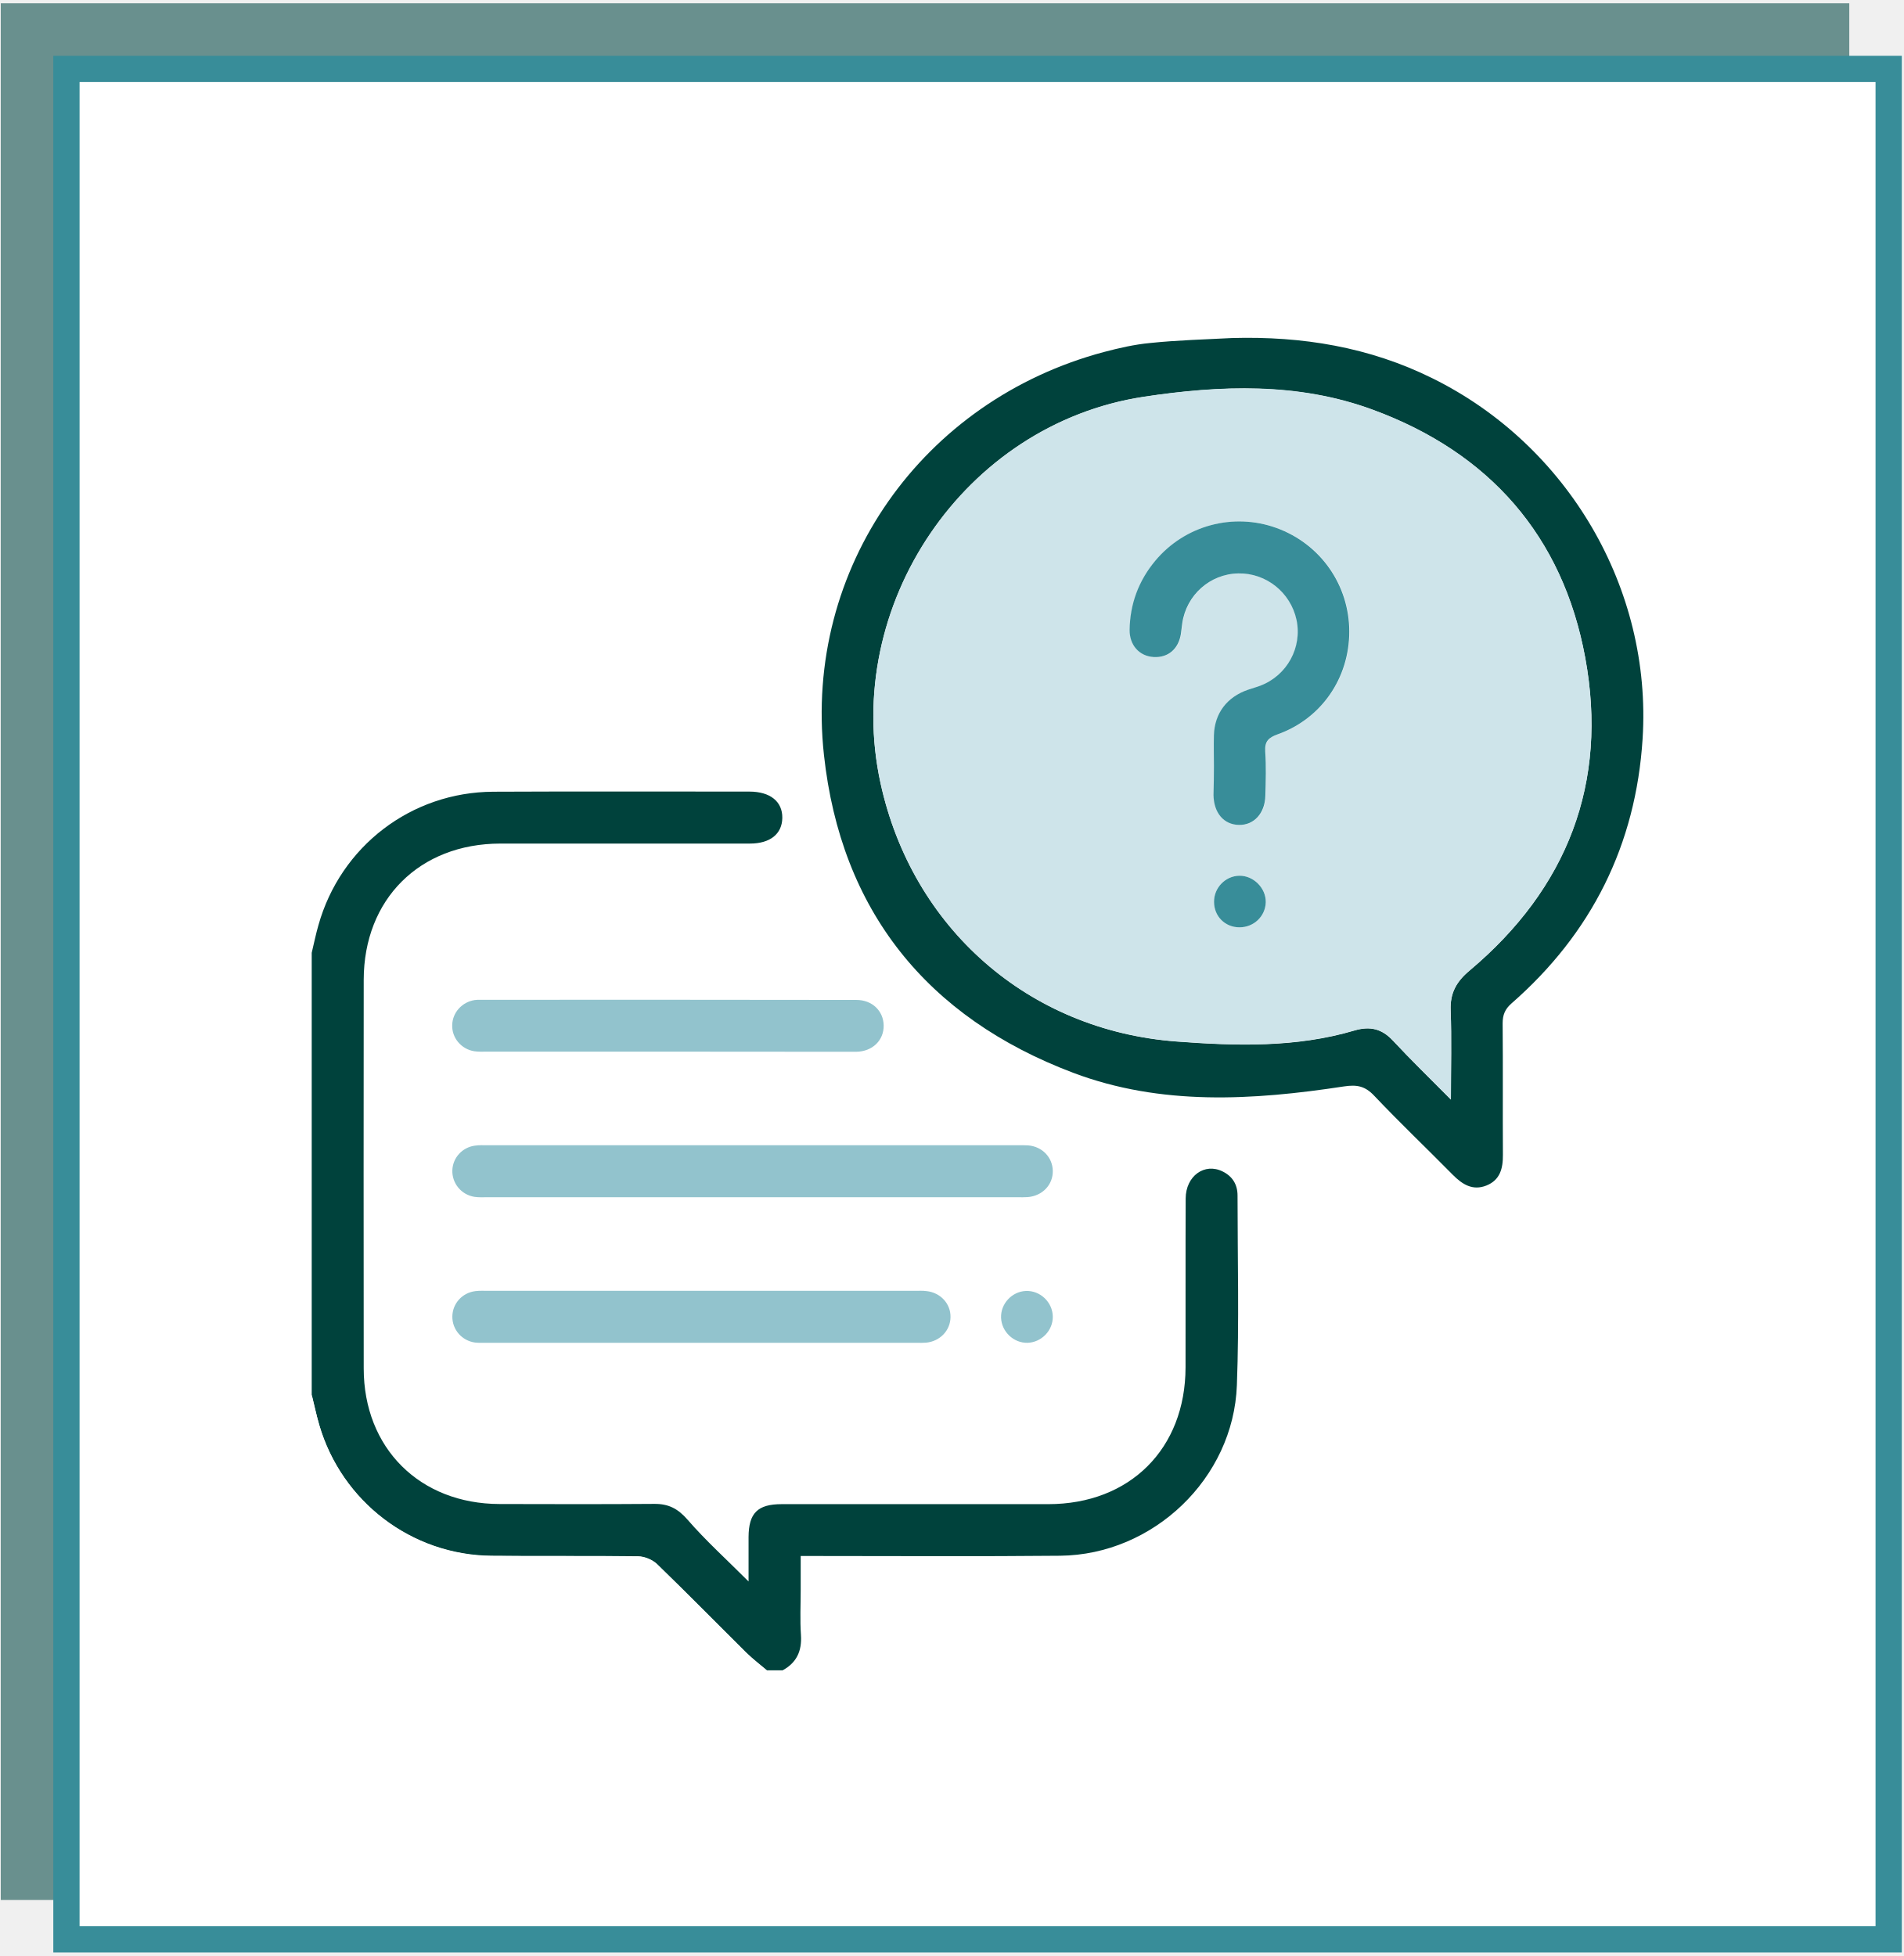
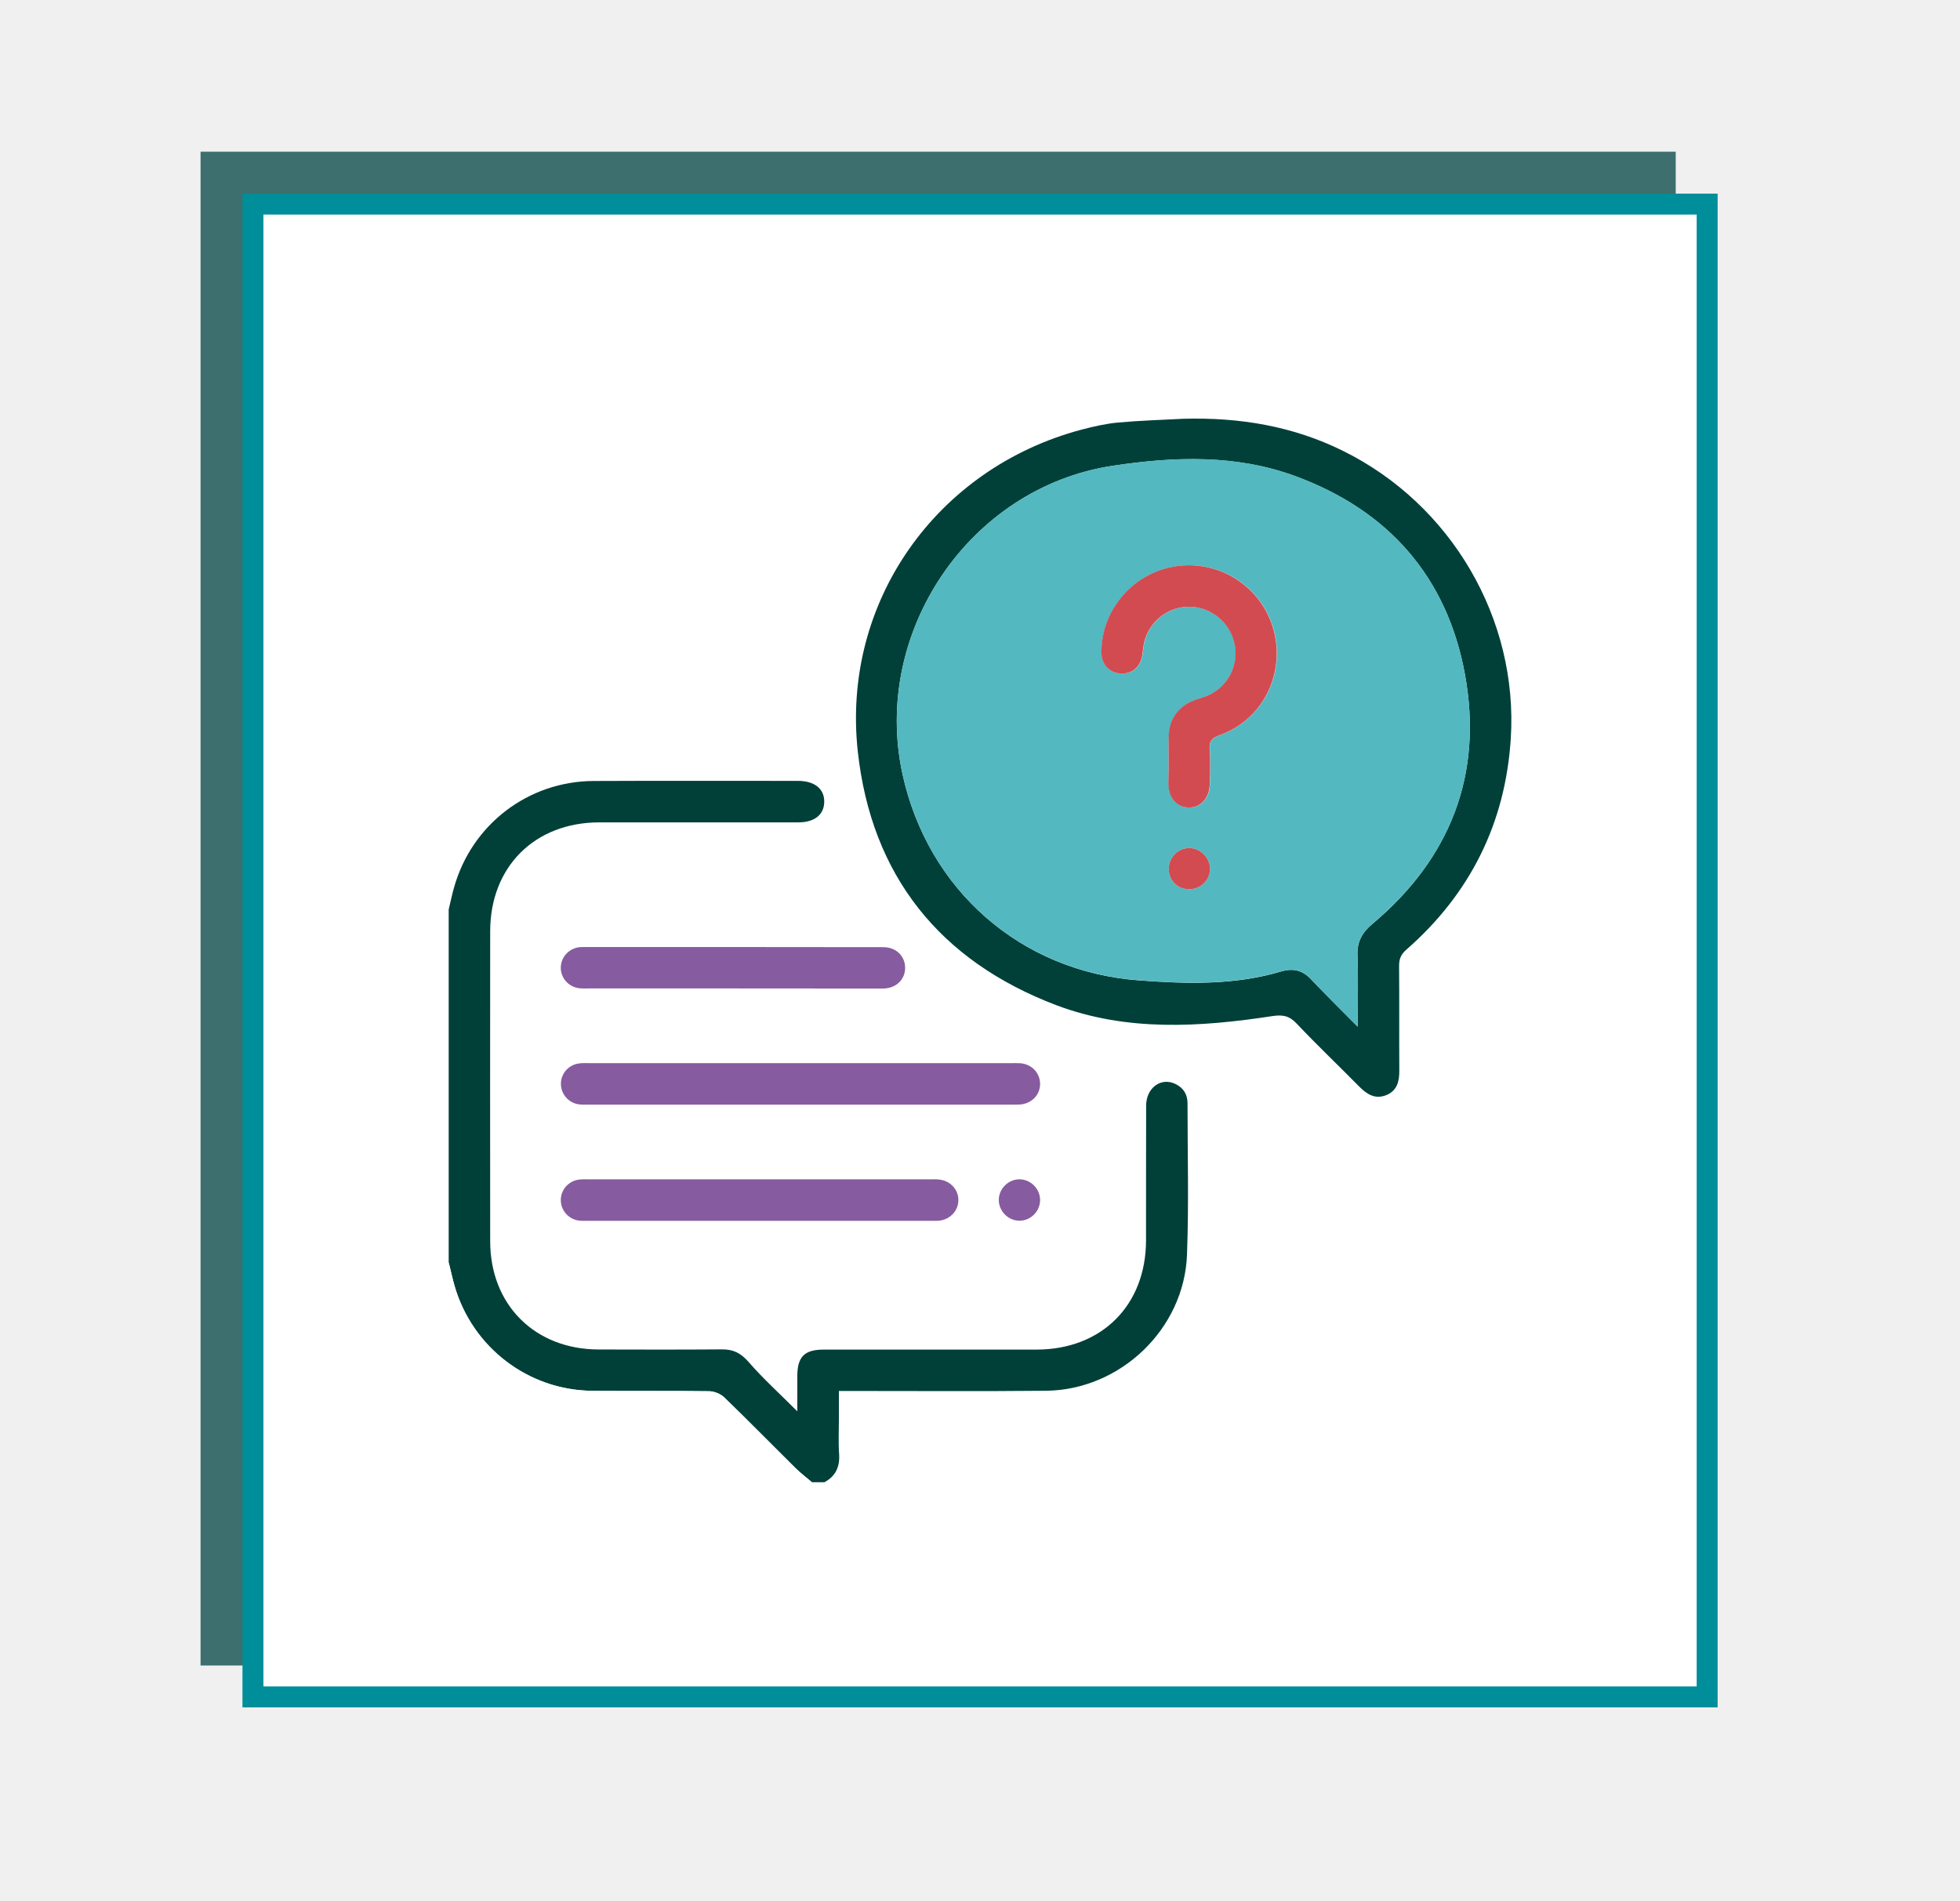
- <svg xmlns="http://www.w3.org/2000/svg" width="145" height="149" viewBox="0 0 145 149" fill="none">
-   <g opacity="0.75">
-     <path opacity="0.75" d="M139.84 1.25H1.06V143.73H139.84V1.25Z" fill="#004543" stroke="#004543" stroke-width="2" stroke-miterlimit="10" />
+ <svg xmlns="http://www.w3.org/2000/svg" version="1.1" id="Camada_1" x="0px" y="0px" viewBox="0 0 187.05 181.43" style="enable-background:new 0 0 187.05 181.43;" xml:space="preserve">
+   <style type="text/css">
+ 	.st0{fill:url(#SVGID_1_);}
+ 	.st1{fill:url(#SVGID_2_);}
+ 	.st2{fill:url(#SVGID_3_);}
+ 	.st3{fill:url(#SVGID_4_);}
+ 	.st4{fill:url(#SVGID_5_);}
+ 	.st5{fill:url(#SVGID_6_);}
+ 	.st6{fill:url(#SVGID_7_);}
+ 	.st7{fill:url(#SVGID_8_);}
+ 	.st8{fill:url(#SVGID_9_);}
+ 	.st9{fill:url(#SVGID_10_);}
+ 	.st10{fill:url(#SVGID_11_);}
+ 	.st11{fill:url(#SVGID_12_);}
+ 	.st12{fill:url(#SVGID_13_);}
+ 	.st13{fill:url(#SVGID_14_);}
+ 	.st14{fill:url(#SVGID_15_);}
+ 	.st15{fill:url(#SVGID_16_);}
+ 	.st16{fill:url(#SVGID_17_);}
+ 	.st17{fill:url(#SVGID_18_);}
+ 	.st18{fill:url(#SVGID_19_);}
+ 	.st19{fill:url(#SVGID_20_);}
+ 	.st20{fill:url(#SVGID_21_);}
+ 	.st21{fill:url(#SVGID_22_);}
+ 	.st22{fill:url(#SVGID_23_);}
+ 	.st23{fill:url(#SVGID_24_);}
+ 	.st24{fill:url(#SVGID_25_);}
+ 	.st25{fill:url(#SVGID_26_);}
+ 	.st26{fill:url(#SVGID_27_);}
+ 	.st27{fill:url(#SVGID_28_);}
+ 	.st28{fill:url(#SVGID_29_);}
+ 	.st29{fill:url(#SVGID_30_);}
+ 	.st30{fill:url(#SVGID_31_);}
+ 	.st31{fill:url(#SVGID_32_);}
+ 	.st32{fill:url(#SVGID_33_);}
+ 	.st33{fill:url(#SVGID_34_);}
+ 	.st34{fill:url(#SVGID_35_);}
+ 	.st35{fill:url(#SVGID_36_);}
+ 	.st36{fill:url(#SVGID_37_);}
+ 	.st37{fill:url(#SVGID_38_);}
+ 	.st38{fill:url(#SVGID_39_);}
+ 	.st39{fill:url(#SVGID_40_);}
+ 	.st40{fill:url(#SVGID_41_);}
+ 	.st41{fill:url(#SVGID_42_);}
+ 	.st42{fill:url(#SVGID_43_);}
+ 	.st43{fill:url(#SVGID_44_);}
+ 	.st44{fill:url(#SVGID_45_);}
+ 	.st45{fill:url(#SVGID_46_);}
+ 	.st46{fill:url(#SVGID_47_);}
+ 	.st47{fill:url(#SVGID_48_);}
+ 	.st48{fill:url(#SVGID_49_);}
+ 	.st49{fill:url(#SVGID_50_);}
+ 	.st50{fill:url(#SVGID_51_);}
+ 	.st51{clip-path:url(#SVGID_65_);fill:url(#SVGID_66_);}
+ 	.st52{clip-path:url(#SVGID_65_);fill:url(#SVGID_67_);}
+ 	.st53{clip-path:url(#SVGID_65_);fill:url(#SVGID_68_);}
+ 	.st54{clip-path:url(#SVGID_65_);fill:url(#SVGID_69_);}
+ 	.st55{clip-path:url(#SVGID_65_);fill:url(#SVGID_70_);}
+ 	.st56{fill:none;stroke:#FFFFFF;stroke-miterlimit:10;}
+ 	.st57{opacity:0.5;}
+ 	.st58{fill:none;stroke:#FFFFFF;stroke-width:0.75;stroke-miterlimit:10;}
+ 	.st59{fill:url(#SVGID_73_);}
+ 	.st60{opacity:0.75;}
+ 	.st61{fill:#004441;}
+ 	.st62{fill:#008E9A;}
+ 	.st63{fill:#003936;}
+ 	.st64{fill:#FFFFFF;}
+ 	.st65{fill:url(#SVGID_82_);}
+ 	.st66{fill:url(#SVGID_83_);}
+ 	.st67{fill:url(#SVGID_84_);}
+ 	.st68{fill:url(#SVGID_85_);}
+ 	.st69{fill:url(#SVGID_86_);}
+ 	.st70{fill:url(#SVGID_87_);}
+ 	.st71{fill:url(#SVGID_88_);}
+ 	.st72{fill:url(#SVGID_89_);}
+ 	.st73{fill:url(#SVGID_90_);}
+ 	.st74{fill:url(#SVGID_91_);}
+ 	.st75{fill:url(#SVGID_92_);}
+ 	.st76{fill:#006D68;}
+ 	.st77{fill:url(#SVGID_93_);}
+ 	.st78{fill:url(#SVGID_94_);}
+ 	.st79{fill:url(#SVGID_95_);}
+ 	.st80{fill:url(#SVGID_96_);}
+ 	.st81{fill:url(#SVGID_97_);}
+ 	.st82{fill:url(#SVGID_98_);}
+ 	.st83{fill:url(#SVGID_99_);}
+ 	.st84{fill:url(#SVGID_100_);}
+ 	.st85{fill:url(#SVGID_101_);}
+ 	.st86{fill:url(#SVGID_102_);}
+ 	.st87{fill:#005D57;}
+ 	.st88{fill:#0096A4;}
+ 	.st89{fill:none;stroke:#FFFFFF;stroke-width:2;stroke-miterlimit:10;}
+ 	.st90{fill:none;stroke:#006D68;stroke-width:2;stroke-miterlimit:10;}
+ 	.st91{fill:#004441;stroke:#004441;stroke-width:2;stroke-miterlimit:10;}
+ 	.st92{fill:#FFFFFF;stroke:#008E9A;stroke-width:2;stroke-miterlimit:10;}
+ 	.st93{fill:#004039;}
+ 	.st94{fill:#C6E5EA;}
+ 	.st95{fill:#79C4CF;}
+ 	.st96{fill:#6CBFC4;}
+ 	.st97{fill:#D2E9EC;}
+ 	.st98{fill:#FADFD1;}
+ 	.st99{fill:#EA7B59;}
+ 	.st100{fill:#CFCFD9;}
+ 	.st101{fill:#EC7E0B;}
+ 	.st102{fill:#875B9F;}
+ 	.st103{fill:#D24B51;}
+ 	.st104{fill:#F5BB90;}
+ 	.st105{fill:#54B8C0;}
+ 	.st106{fill:#E5533A;}
+ 	.st107{fill:#E3BC38;}
+ 	.st108{fill:url(#SVGID_103_);}
+ 	.st109{fill:url(#SVGID_104_);}
+ 	.st110{fill:url(#SVGID_105_);}
+ 	.st111{fill:url(#SVGID_106_);}
+ 	.st112{fill:url(#SVGID_107_);}
+ 	.st113{fill:url(#SVGID_108_);}
+ 	.st114{fill:url(#SVGID_109_);}
+ 	.st115{fill:url(#SVGID_110_);}
+ 	.st116{fill:url(#SVGID_111_);}
+ 	.st117{fill:url(#SVGID_112_);}
+ 	.st118{fill:url(#SVGID_113_);}
+ 	.st119{fill:url(#SVGID_114_);}
+ 	.st120{fill:url(#SVGID_115_);}
+ 	.st121{fill:url(#SVGID_116_);}
+ 	.st122{fill:url(#SVGID_117_);}
+ 	.st123{fill:url(#SVGID_118_);}
+ 	.st124{fill:url(#SVGID_119_);}
+ 	.st125{fill:url(#SVGID_120_);}
+ 	.st126{fill:url(#SVGID_121_);}
+ 	.st127{fill:url(#SVGID_122_);}
+ 	.st128{fill:url(#SVGID_123_);}
+ 	.st129{fill:url(#SVGID_124_);}
+ 	.st130{fill:url(#SVGID_125_);}
+ 	.st131{fill:url(#SVGID_126_);}
+ 	.st132{fill:url(#SVGID_127_);}
+ 	.st133{fill:url(#SVGID_128_);}
+ 	.st134{fill:url(#SVGID_129_);}
+ 	.st135{fill:url(#SVGID_130_);}
+ 	.st136{fill:url(#SVGID_131_);}
+ 	.st137{fill:url(#SVGID_132_);}
+ 	.st138{fill:url(#SVGID_133_);}
+ 	.st139{fill:url(#SVGID_134_);}
+ 	.st140{fill:url(#SVGID_135_);}
+ 	.st141{fill:url(#SVGID_136_);}
+ 	.st142{fill:url(#SVGID_137_);}
+ 	.st143{fill:url(#SVGID_138_);}
+ 	.st144{fill:url(#SVGID_139_);}
+ 	.st145{fill:url(#SVGID_140_);}
+ 	.st146{fill:url(#SVGID_141_);}
+ 	.st147{fill:url(#SVGID_142_);}
+ 	.st148{fill:url(#SVGID_143_);}
+ 	.st149{fill:url(#SVGID_144_);}
+ 	.st150{fill:url(#SVGID_145_);}
+ 	.st151{fill:url(#SVGID_146_);}
+ 	.st152{fill:url(#SVGID_147_);}
+ 	.st153{fill:url(#SVGID_148_);}
+ 	.st154{fill:url(#SVGID_149_);}
+ 	.st155{fill:url(#SVGID_150_);}
+ 	.st156{fill:url(#SVGID_151_);}
+ 	.st157{fill:url(#SVGID_152_);}
+ 	.st158{fill:url(#SVGID_153_);}
+ 	.st159{clip-path:url(#SVGID_167_);fill:url(#SVGID_168_);}
+ 	.st160{clip-path:url(#SVGID_167_);fill:url(#SVGID_169_);}
+ 	.st161{clip-path:url(#SVGID_167_);fill:url(#SVGID_170_);}
+ 	.st162{clip-path:url(#SVGID_167_);fill:url(#SVGID_171_);}
+ 	.st163{clip-path:url(#SVGID_167_);fill:url(#SVGID_172_);}
+ 	.st164{fill:#A991B5;}
+ 	.st165{fill:#EE8E34;}
+ 	.st166{fill:#A07F0E;}
+ 	.st167{fill:none;stroke:#54B8C0;stroke-width:4;stroke-miterlimit:10;}
+ 	.st168{fill:none;stroke:#875B9F;stroke-width:5;stroke-miterlimit:10;}
+ 	.st169{fill:#E76F80;}
+ 	.st170{fill:#004745;}
+ </style>
+   <g>
+     <g>
+       <g class="st60">
+         <rect x="20.14" y="15.48" class="st91" width="138.78" height="142.48" />
+       </g>
+       <g>
+         <g>
+           <rect x="24.14" y="19.48" class="st92" width="138.78" height="142.48" />
+         </g>
+       </g>
+     </g>
+     <g>
+       <path class="st93" d="M42.82,86.81c0.17-0.7,0.31-1.41,0.51-2.1c1.69-6.02,7.07-10.14,13.32-10.17c6.5-0.03,13-0.01,19.5-0.01    c1.59,0,2.53,0.76,2.51,2.01c-0.02,1.22-0.93,1.95-2.47,1.95c-6.34,0-12.67,0-19.01,0c-6.15,0.01-10.39,4.24-10.4,10.38    c-0.01,9.87-0.01,19.73,0,29.6c0,6.07,4.27,10.32,10.35,10.33c3.93,0.01,7.85,0.02,11.78-0.01c1.08-0.01,1.8,0.36,2.53,1.2    c1.38,1.59,2.95,3.01,4.65,4.71c0-1.28,0-2.33,0-3.39c0.01-1.82,0.69-2.5,2.52-2.5c6.77,0,13.53,0,20.3,0    c6.22,0,10.45-4.22,10.46-10.42c0.01-4.29-0.01-8.58,0.01-12.87c0.01-1.71,1.44-2.74,2.82-2.05c0.75,0.37,1.13,1,1.13,1.83    c0,4.82,0.13,9.64-0.05,14.45c-0.26,7.09-6.36,12.92-13.47,12.99c-6.14,0.06-12.28,0.02-18.41,0.02c-0.39,0-0.79,0-1.34,0    c0,0.88,0,1.72,0,2.56c0,1.16-0.06,2.31,0.02,3.46c0.08,1.22-0.33,2.11-1.4,2.69c-0.4,0-0.79,0-1.19,0    c-0.52-0.44-1.07-0.86-1.56-1.34c-2.27-2.25-4.51-4.53-6.8-6.75c-0.35-0.34-0.95-0.59-1.44-0.6c-3.72-0.05-7.44,0-11.17-0.04    c-6.09-0.05-11.42-4.12-13.13-9.98c-0.22-0.75-0.38-1.53-0.57-2.29C42.82,109.26,42.82,98.04,42.82,86.81z" />
+       <path class="st64" d="M42.82,120.48c0.19,0.76,0.35,1.53,0.57,2.29c1.71,5.86,7.04,9.93,13.13,9.98    c3.72,0.03,7.45-0.01,11.17,0.04c0.49,0.01,1.09,0.26,1.44,0.6c2.3,2.22,4.53,4.51,6.8,6.75c0.49,0.48,1.04,0.89,1.56,1.34    c-11.55,0-23.11,0-34.66,0C42.82,134.48,42.82,127.48,42.82,120.48z" />
+       <path class="st93" d="M112.91,39.97c5.34-0.15,10.45,0.68,15.27,3.07c10.3,5.09,16.72,16.01,16,27.44    c-0.51,8.09-3.88,14.84-9.99,20.18c-0.5,0.44-0.67,0.88-0.67,1.52c0.03,3.33,0,6.67,0.02,10c0.01,1.04-0.21,1.93-1.26,2.35    c-1.04,0.41-1.82-0.08-2.55-0.81c-1.99-2.02-4.05-3.98-6-6.04c-0.69-0.73-1.31-0.85-2.3-0.7c-6.94,1.06-13.92,1.49-20.62-1.04    C89.69,91.72,83.15,83.56,81.86,71.7c-1.55-14.24,7.51-27.01,21.34-30.69c1.14-0.3,2.31-0.57,3.49-0.68    C108.75,40.14,110.83,40.08,112.91,39.97z M129.57,97.99c0-2.48,0.06-4.64-0.02-6.8c-0.05-1.32,0.44-2.19,1.45-3.03    c7.44-6.26,10.55-14.28,8.8-23.82c-1.71-9.29-7.32-15.64-16.2-18.9c-5.67-2.08-11.6-1.86-17.42-0.98    c-13.69,2.08-23,15.91-20.05,29.43c2.41,11.02,11.24,18.83,22.54,19.68c4.53,0.34,9.11,0.48,13.56-0.84    c1.19-0.35,2.09-0.13,2.93,0.78C126.53,94.96,127.96,96.36,129.57,97.99z" />
+       <path class="st102" d="M76.41,101.47c6.69,0,13.39,0,20.08,0c0.3,0,0.6-0.01,0.89,0.01c1.08,0.09,1.86,0.91,1.88,1.94    c0.02,1.06-0.79,1.91-1.91,2c-0.26,0.02-0.53,0.01-0.79,0.01c-13.45,0-26.91,0-40.36,0c-0.33,0-0.66,0.02-0.99-0.03    c-1-0.16-1.71-1.03-1.68-2.02c0.03-0.95,0.75-1.75,1.72-1.88c0.32-0.05,0.66-0.03,0.99-0.03    C62.95,101.47,69.68,101.47,76.41,101.47z" />
+       <path class="st102" d="M72.51,112.56c5.41,0,10.82,0,16.23,0c0.3,0,0.6-0.02,0.89,0.02c1.06,0.11,1.85,0.96,1.83,1.98    c-0.01,1.02-0.8,1.85-1.87,1.95c-0.23,0.02-0.46,0.01-0.69,0.01c-10.95,0-21.91,0-32.86,0c-0.26,0-0.53,0.01-0.79-0.02    c-1.01-0.14-1.74-0.99-1.73-1.98c0.01-0.99,0.75-1.82,1.77-1.94c0.33-0.04,0.66-0.02,0.99-0.02    C61.69,112.56,67.1,112.56,72.51,112.56z" />
+       <path class="st102" d="M69.94,94.34c-4.58,0-9.16,0-13.75,0c-0.33,0-0.66,0.02-0.99-0.03c-1-0.16-1.72-1.03-1.68-2.01    c0.03-0.95,0.75-1.74,1.71-1.89c0.13-0.02,0.26-0.02,0.39-0.02c9.56,0,19.12-0.01,28.68,0.01c1.21,0,2.06,0.84,2.08,1.94    c0.02,1.13-0.85,2-2.11,2.01C79.5,94.35,74.72,94.34,69.94,94.34z" />
+       <path class="st102" d="M97.33,116.51c-1.06,0.02-1.97-0.85-2.01-1.91c-0.04-1.06,0.82-1.99,1.88-2.04    c1.1-0.05,2.05,0.86,2.06,1.96C99.27,115.59,98.39,116.49,97.33,116.51z" />
+       <path class="st105" d="M129.57,97.99c-1.61-1.63-3.05-3.03-4.41-4.49c-0.84-0.9-1.74-1.13-2.93-0.78    c-4.45,1.31-9.03,1.18-13.56,0.84c-11.3-0.85-20.14-8.65-22.54-19.68c-2.95-13.52,6.36-27.35,20.05-29.43    c5.82-0.88,11.75-1.11,17.42,0.98c8.88,3.26,14.49,9.61,16.2,18.9c1.76,9.54-1.35,17.56-8.8,23.82c-1.01,0.85-1.5,1.71-1.45,3.03    C129.64,93.35,129.57,95.52,129.57,97.99z M111.53,72.61C111.53,72.61,111.53,72.61,111.53,72.61c-0.01,0.73-0.01,1.45-0.01,2.18    c0.02,1.36,0.79,2.26,1.94,2.28c1.15,0.02,1.99-0.89,2.01-2.23c0.02-1.12,0.06-2.25-0.01-3.36c-0.06-0.77,0.24-1.06,0.94-1.31    c3.33-1.19,5.46-4.29,5.46-7.83c0-3.55-2.2-6.69-5.54-7.89c-3.29-1.19-6.97-0.21-9.23,2.49c-1.27,1.52-1.93,3.28-1.96,5.27    c-0.01,1.17,0.73,2,1.82,2.07c1.12,0.07,1.91-0.61,2.09-1.78c0.04-0.26,0.06-0.52,0.1-0.79c0.31-2.16,2.11-3.76,4.27-3.8    c2.11-0.04,3.98,1.45,4.43,3.53c0.45,2.1-0.72,4.23-2.75,5.02c-0.31,0.12-0.63,0.2-0.94,0.31c-1.6,0.55-2.54,1.79-2.6,3.47    C111.51,71.02,111.53,71.82,111.53,72.61z M113.48,84.87c1.09,0,1.97-0.84,2-1.91c0.03-1.07-0.94-2.04-2.02-2.02    c-1.06,0.02-1.93,0.92-1.92,1.99C111.54,84.02,112.38,84.86,113.48,84.87z" />
+       <path class="st103" d="M111.53,72.61c0-0.79-0.02-1.58,0-2.37c0.05-1.68,1-2.92,2.6-3.47c0.31-0.11,0.63-0.19,0.94-0.31    c2.04-0.78,3.2-2.92,2.75-5.02c-0.45-2.08-2.31-3.57-4.43-3.53c-2.16,0.04-3.96,1.65-4.27,3.8c-0.04,0.26-0.06,0.52-0.1,0.79    c-0.18,1.17-0.98,1.85-2.09,1.78c-1.08-0.07-1.83-0.9-1.82-2.07c0.03-1.98,0.69-3.75,1.96-5.27c2.26-2.7,5.94-3.68,9.23-2.49    c3.34,1.21,5.54,4.34,5.54,7.89c0,3.54-2.12,6.64-5.46,7.83c-0.69,0.25-0.99,0.53-0.94,1.31c0.08,1.12,0.04,2.24,0.01,3.36    c-0.03,1.34-0.86,2.25-2.01,2.23c-1.15-0.02-1.92-0.91-1.94-2.28C111.52,74.06,111.53,73.33,111.53,72.61    C111.53,72.61,111.53,72.61,111.53,72.61z" />
+       <path class="st103" d="M113.48,84.87c-1.1,0-1.94-0.84-1.94-1.94c-0.01-1.07,0.86-1.97,1.92-1.99c1.08-0.02,2.04,0.94,2.02,2.02    C115.45,84.03,114.57,84.87,113.48,84.87z" />
+     </g>
  </g>
-   <path d="M143.84 5.25H5.06V147.73H143.84V5.25Z" fill="white" stroke="#388D99" stroke-width="2" stroke-miterlimit="10" />
-   <path d="M23.74 72.58C23.91 71.88 24.05 71.17 24.25 70.48C25.94 64.46 31.32 60.34 37.57 60.31C44.07 60.28 50.57 60.3 57.07 60.3C58.66 60.3 59.6 61.06 59.58 62.31C59.56 63.53 58.65 64.26 57.11 64.26C50.77 64.26 44.44 64.26 38.1 64.26C31.95 64.27 27.71 68.5 27.7 74.64C27.69 84.51 27.69 94.37 27.7 104.24C27.7 110.31 31.97 114.56 38.05 114.57C41.98 114.58 45.9 114.59 49.83 114.56C50.91 114.55 51.63 114.92 52.36 115.76C53.74 117.35 55.31 118.77 57.01 120.47C57.01 119.19 57.01 118.14 57.01 117.08C57.02 115.26 57.7 114.58 59.53 114.58C66.3 114.58 73.06 114.58 79.83 114.58C86.05 114.58 90.28 110.36 90.29 104.16C90.3 99.87 90.28 95.58 90.3 91.29C90.31 89.58 91.74 88.55 93.12 89.24C93.87 89.61 94.25 90.24 94.25 91.07C94.25 95.89 94.38 100.71 94.2 105.52C93.94 112.61 87.84 118.44 80.73 118.51C74.59 118.57 68.45 118.53 62.32 118.53C61.93 118.53 61.53 118.53 60.98 118.53C60.98 119.41 60.98 120.25 60.98 121.09C60.98 122.25 60.92 123.4 61 124.55C61.08 125.77 60.67 126.66 59.6 127.24C59.2 127.24 58.81 127.24 58.41 127.24C57.89 126.8 57.34 126.38 56.85 125.9C54.58 123.65 52.34 121.37 50.05 119.15C49.7 118.81 49.1 118.56 48.61 118.55C44.89 118.5 41.17 118.55 37.44 118.51C31.35 118.46 26.02 114.39 24.31 108.53C24.09 107.78 23.93 107 23.74 106.24C23.74 95.03 23.74 83.81 23.74 72.58Z" fill="#00423C" />
-   <path d="M23.74 106.26C23.93 107.02 24.09 107.79 24.31 108.55C26.02 114.41 31.35 118.48 37.44 118.53C41.16 118.56 44.89 118.52 48.61 118.57C49.1 118.58 49.7 118.83 50.05 119.17C52.35 121.39 54.58 123.68 56.85 125.92C57.34 126.4 57.89 126.81 58.41 127.26C46.86 127.26 35.3 127.26 23.75 127.26C23.74 120.25 23.74 113.25 23.74 106.26Z" fill="white" />
-   <path d="M93.83 25.75C99.17 25.6 104.28 26.43 109.1 28.82C119.4 33.91 125.82 44.83 125.1 56.26C124.59 64.35 121.22 71.1 115.11 76.44C114.61 76.88 114.44 77.32 114.44 77.96C114.47 81.29 114.44 84.63 114.46 87.96C114.47 89 114.25 89.89 113.2 90.31C112.16 90.72 111.38 90.23 110.65 89.5C108.66 87.48 106.6 85.52 104.65 83.46C103.96 82.73 103.34 82.61 102.35 82.76C95.41 83.82 88.43 84.25 81.73 81.72C70.59 77.51 64.04 69.36 62.75 57.5C61.2 43.26 70.26 30.49 84.09 26.81C85.23 26.51 86.4 26.24 87.58 26.13C89.68 25.91 91.76 25.86 93.83 25.75ZM110.5 83.76C110.5 81.28 110.56 79.12 110.48 76.96C110.43 75.64 110.92 74.77 111.93 73.93C119.37 67.67 122.48 59.65 120.73 50.11C119.02 40.82 113.41 34.47 104.53 31.21C98.86 29.13 92.93 29.35 87.11 30.23C73.42 32.31 64.11 46.14 67.06 59.66C69.47 70.68 78.3 78.49 89.6 79.34C94.13 79.68 98.71 79.82 103.16 78.5C104.35 78.15 105.25 78.37 106.09 79.28C107.45 80.74 108.88 82.13 110.5 83.76Z" fill="#00423C" />
-   <path d="M57.33 87.24C64.02 87.24 70.72 87.24 77.41 87.24C77.71 87.24 78.01 87.23 78.3 87.25C79.38 87.34 80.16 88.16 80.18 89.19C80.2 90.25 79.39 91.1 78.27 91.19C78.01 91.21 77.74 91.2 77.48 91.2C64.03 91.2 50.57 91.2 37.12 91.2C36.79 91.2 36.46 91.22 36.13 91.17C35.13 91.01 34.42 90.14 34.45 89.15C34.48 88.2 35.2 87.4 36.17 87.27C36.49 87.22 36.83 87.24 37.16 87.24C43.88 87.24 50.6 87.24 57.33 87.24Z" fill="#92C3CD" />
-   <path d="M53.44 98.33C58.85 98.33 64.26 98.33 69.67 98.33C69.97 98.33 70.27 98.31 70.56 98.35C71.62 98.46 72.41 99.31 72.39 100.33C72.38 101.35 71.59 102.18 70.52 102.28C70.29 102.3 70.06 102.29 69.83 102.29C58.88 102.29 47.92 102.29 36.97 102.29C36.71 102.29 36.44 102.3 36.18 102.27C35.17 102.13 34.44 101.28 34.45 100.29C34.46 99.3 35.2 98.47 36.22 98.35C36.55 98.31 36.88 98.33 37.21 98.33C42.61 98.33 48.03 98.33 53.44 98.33Z" fill="#92C3CD" />
-   <path d="M50.86 80.11C46.28 80.11 41.7 80.11 37.11 80.11C36.78 80.11 36.45 80.13 36.12 80.08C35.12 79.92 34.4 79.05 34.44 78.07C34.47 77.12 35.19 76.33 36.15 76.18C36.28 76.16 36.41 76.16 36.54 76.16C46.1 76.16 55.66 76.15 65.22 76.17C66.43 76.17 67.28 77.01 67.3 78.11C67.32 79.24 66.45 80.11 65.19 80.12C60.42 80.12 55.64 80.11 50.86 80.11Z" fill="#92C3CD" />
-   <path d="M78.25 102.29C77.19 102.31 76.28 101.44 76.24 100.38C76.2 99.32 77.06 98.39 78.12 98.34C79.22 98.29 80.17 99.2 80.18 100.3C80.19 101.36 79.31 102.26 78.25 102.29Z" fill="#92C3CD" />
-   <path d="M110.5 83.76C108.89 82.13 107.45 80.73 106.09 79.27C105.25 78.37 104.35 78.14 103.16 78.49C98.71 79.8 94.13 79.67 89.6 79.33C78.3 78.48 69.46 70.68 67.06 59.65C64.11 46.13 73.42 32.3 87.11 30.22C92.93 29.34 98.86 29.11 104.53 31.2C113.41 34.46 119.02 40.81 120.73 50.1C122.49 59.64 119.38 67.66 111.93 73.92C110.92 74.77 110.43 75.63 110.48 76.95C110.56 79.12 110.5 81.29 110.5 83.76ZM92.45 58.38C92.44 59.11 92.44 59.83 92.44 60.56C92.46 61.92 93.23 62.82 94.38 62.84C95.53 62.86 96.37 61.95 96.39 60.61C96.41 59.49 96.45 58.36 96.38 57.25C96.32 56.48 96.62 56.19 97.32 55.94C100.65 54.75 102.78 51.65 102.78 48.11C102.78 44.56 100.58 41.42 97.24 40.22C93.95 39.03 90.27 40.01 88.01 42.71C86.74 44.23 86.08 45.99 86.05 47.98C86.04 49.15 86.78 49.98 87.87 50.05C88.99 50.12 89.78 49.44 89.96 48.27C90 48.01 90.02 47.75 90.06 47.48C90.37 45.32 92.17 43.72 94.33 43.68C96.44 43.64 98.31 45.13 98.76 47.21C99.21 49.31 98.04 51.44 96.01 52.23C95.7 52.35 95.38 52.43 95.07 52.54C93.47 53.09 92.53 54.33 92.47 56.01C92.43 56.8 92.45 57.59 92.45 58.38ZM94.4 70.64C95.49 70.64 96.37 69.8 96.4 68.73C96.43 67.66 95.46 66.69 94.38 66.71C93.32 66.73 92.45 67.63 92.46 68.7C92.46 69.79 93.3 70.63 94.4 70.64Z" fill="#CEE4EA" />
-   <path d="M92.45 58.38C92.45 57.59 92.43 56.8 92.45 56.01C92.5 54.33 93.45 53.09 95.05 52.54C95.36 52.43 95.68 52.35 95.99 52.23C98.03 51.45 99.19 49.31 98.74 47.21C98.29 45.13 96.43 43.64 94.31 43.68C92.15 43.72 90.35 45.33 90.04 47.48C90 47.74 89.98 48 89.94 48.27C89.76 49.44 88.96 50.12 87.85 50.05C86.77 49.98 86.02 49.15 86.03 47.98C86.06 46 86.72 44.23 87.99 42.71C90.25 40.01 93.93 39.03 97.22 40.22C100.56 41.43 102.76 44.56 102.76 48.11C102.76 51.65 100.64 54.75 97.3 55.94C96.61 56.19 96.31 56.47 96.36 57.25C96.44 58.37 96.4 59.49 96.37 60.61C96.34 61.95 95.51 62.86 94.36 62.84C93.21 62.82 92.44 61.93 92.42 60.56C92.44 59.83 92.45 59.1 92.45 58.38Z" fill="#388D99" />
-   <path d="M94.4 70.64C93.3 70.64 92.46 69.8 92.46 68.7C92.45 67.63 93.32 66.73 94.38 66.71C95.46 66.69 96.42 67.65 96.4 68.73C96.37 69.8 95.49 70.64 94.4 70.64Z" fill="#388D99" />
</svg>
